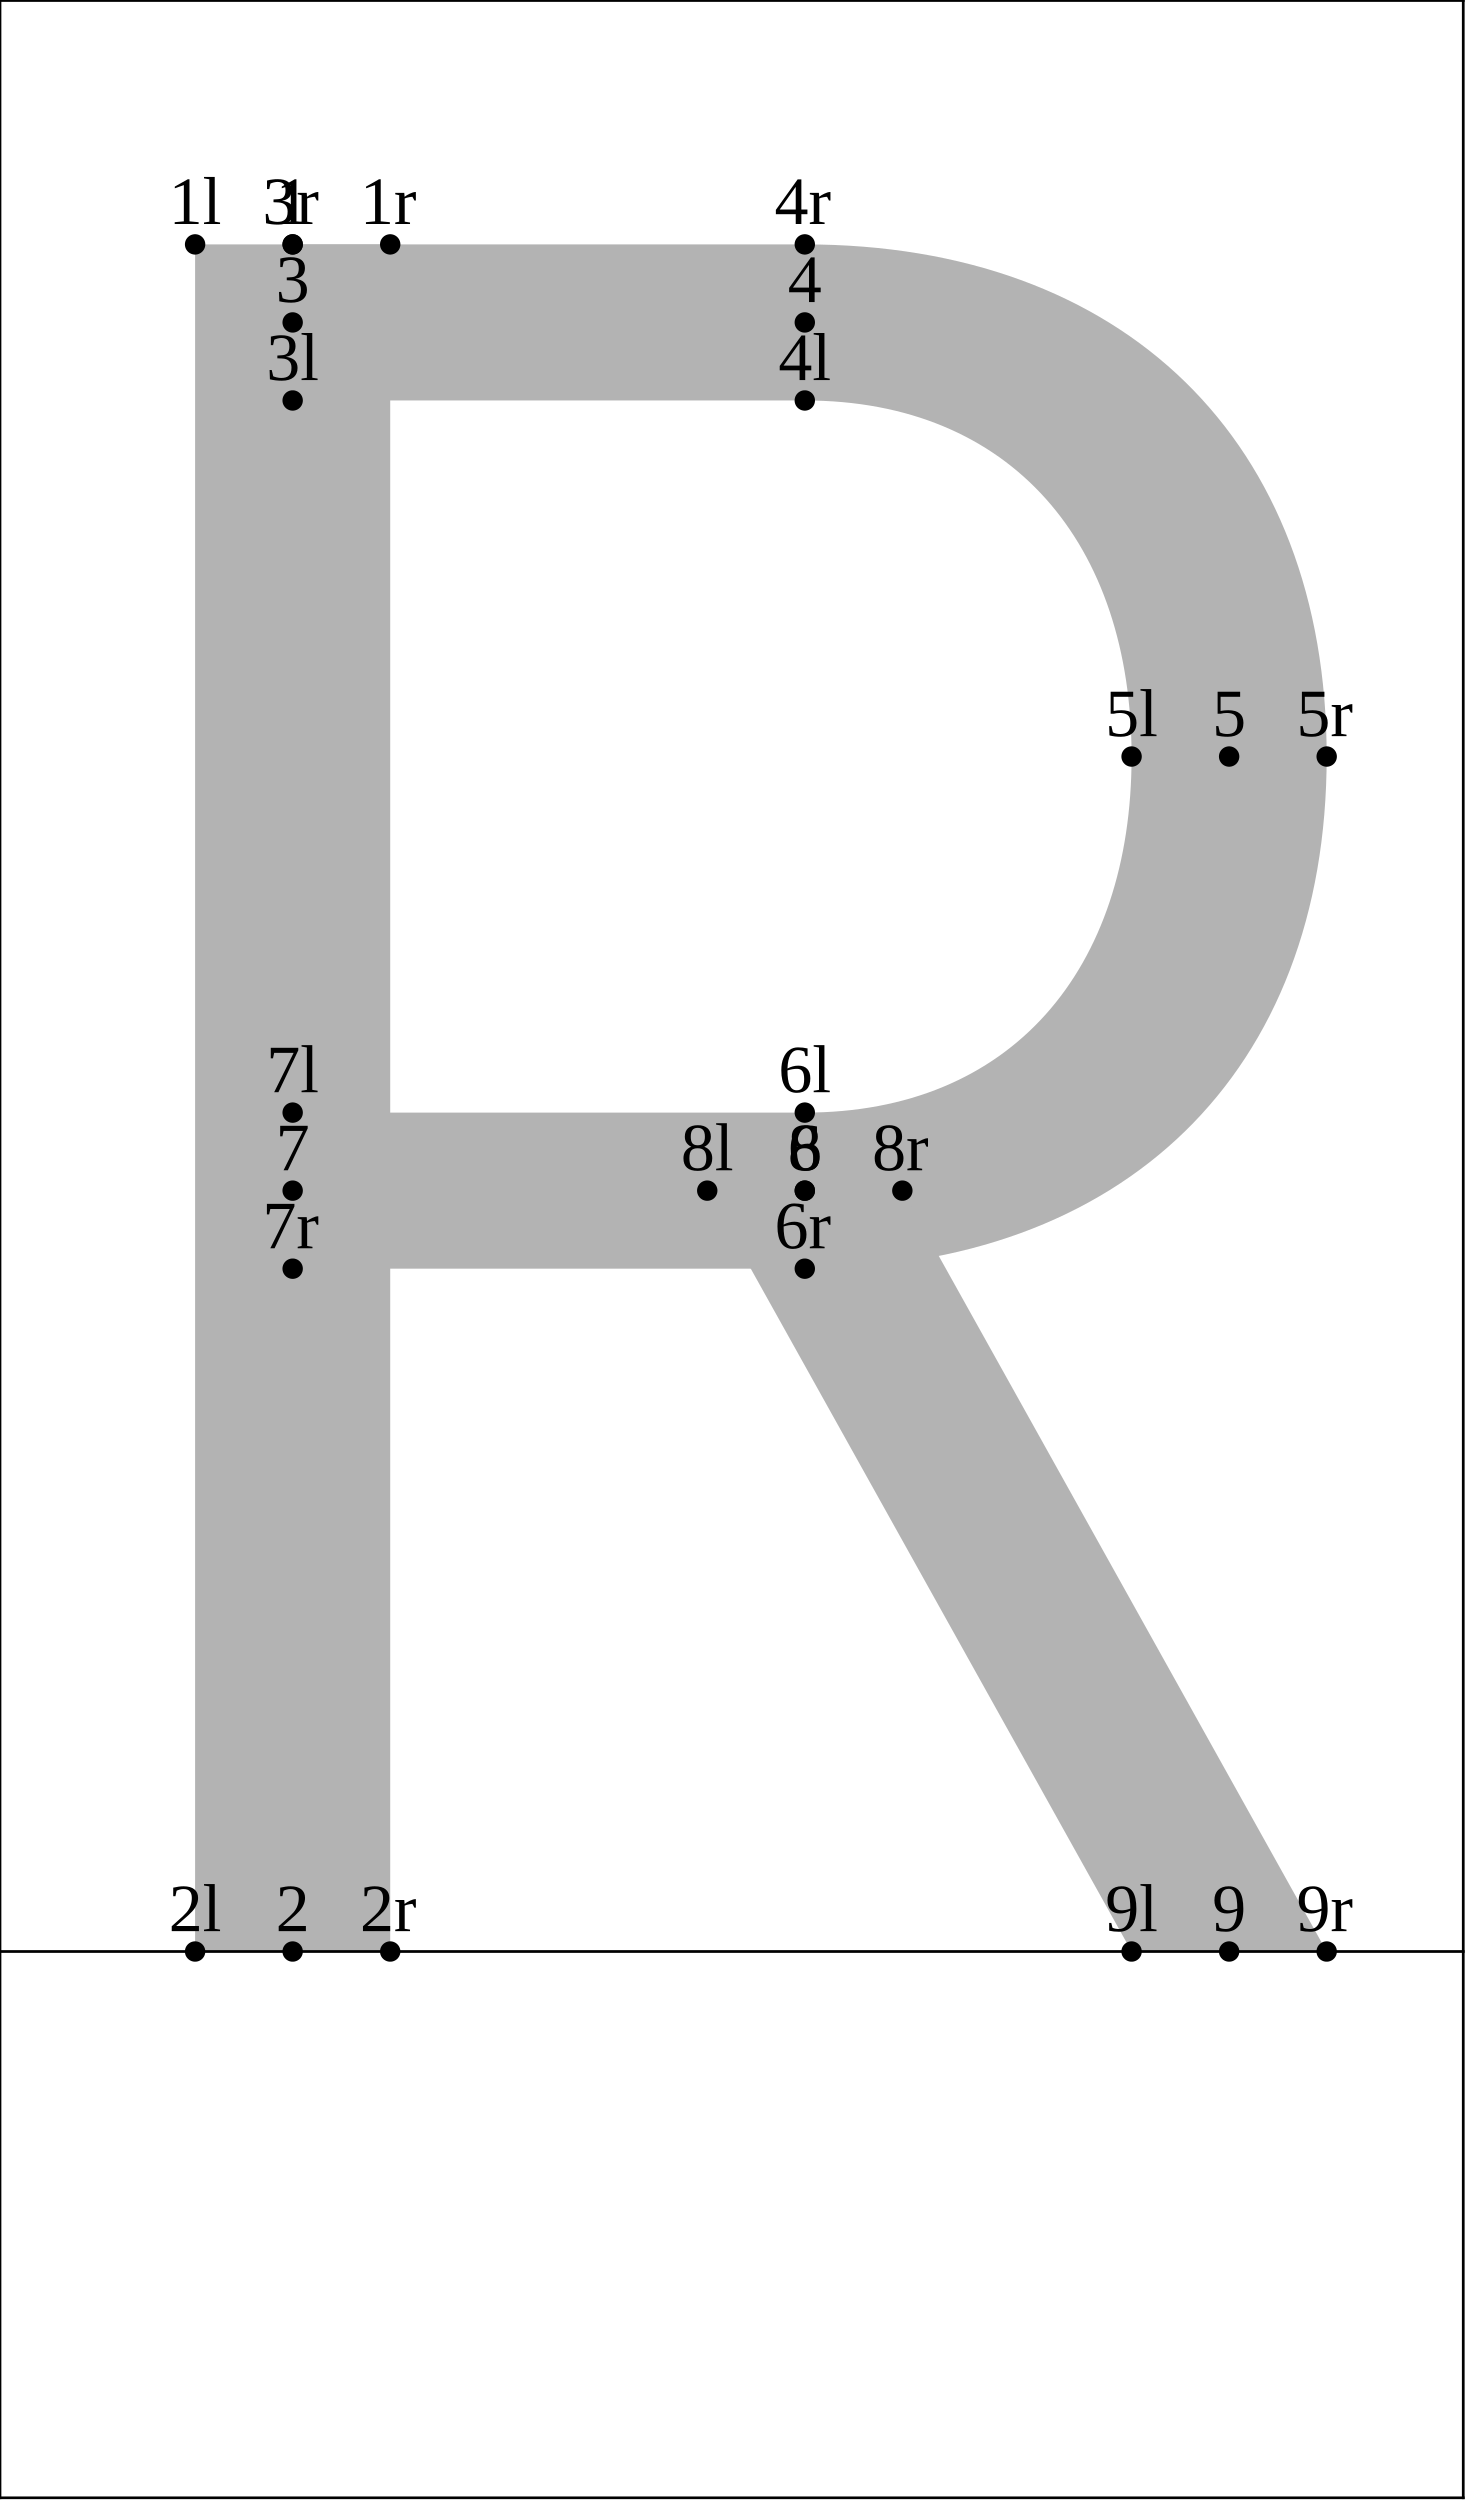
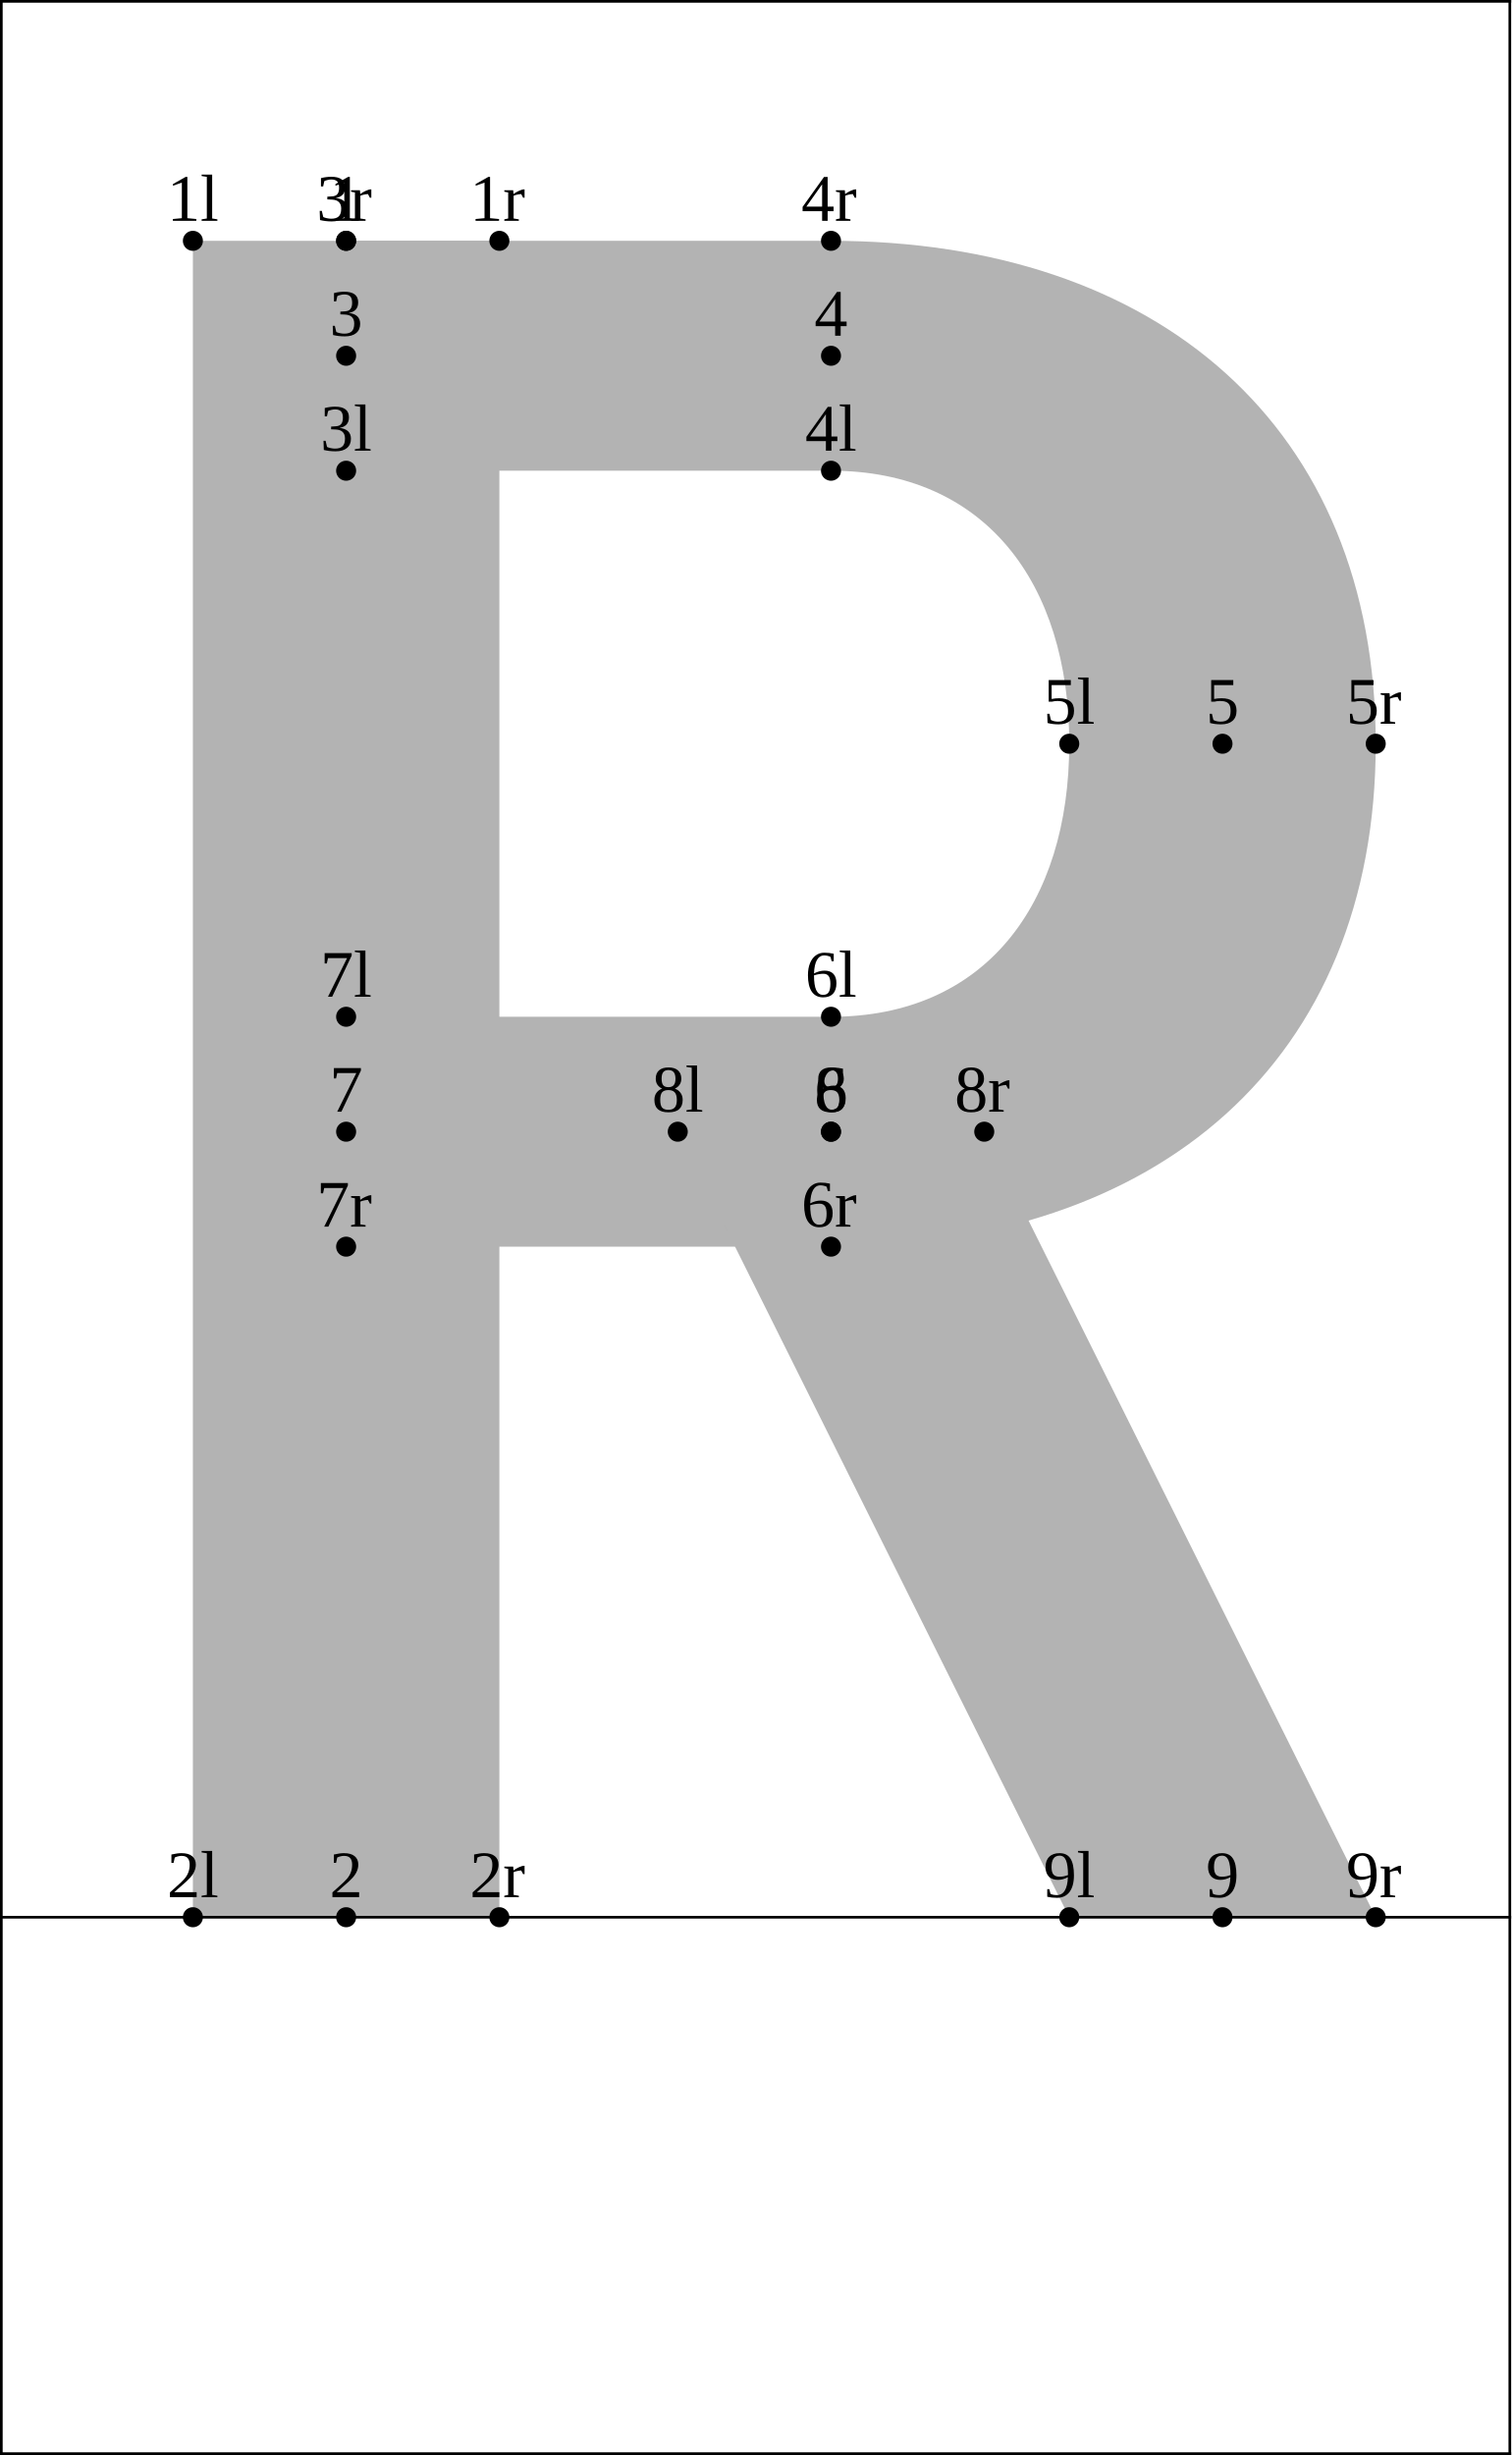
- <svg xmlns="http://www.w3.org/2000/svg" version="1.1" width="215.593" height="367.662" viewBox="0 0 215.593 367.662">
-   <path d="M28.692 35.942L57.385 35.942L57.385 287L28.692 287Z" style="fill: rgb(70%,70%,70%);stroke: none;" />
-   <path d="M43.039 35.942L118.357 35.942C165.169 35.942,195.108 64.749,195.108 111.26C195.108 157.772,165.169 186.578,118.357 186.578L43.039 186.578L43.039 163.625L118.357 163.625C148.758 163.625,166.416 142.56,166.416 111.26C166.416 79.96,148.758 58.896,118.357 58.896L43.039 58.896Z" style="fill: rgb(70%,70%,70%);stroke: none;" />
-   <path d="M132.703 175.101L195.108 287L166.416 287L104.01 175.101Z" style="fill: rgb(70%,70%,70%);stroke: none;" />
-   <g transform="translate(24.81805 32.94206)" style="fill: rgb(0%,0%,0%);">
+ <svg xmlns="http://www.w3.org/2000/svg" version="1.1" width="226.353" height="367.662" viewBox="0 0 226.353 367.662">
+   <path d="M28.892 36.065L74.8 36.065L74.8 287.123L28.892 287.123Z" style="fill: rgb(70%,70%,70%);stroke: none;" />
+   <path d="M51.846 36.065L124.475 36.065C173.326 36.065,206.068 63.842,206.068 111.384C206.068 158.925,173.326 186.702,124.475 186.702L51.846 186.702L51.846 152.271L124.475 152.271C147.504 152.271,160.161 135.49,160.161 111.384C160.161 87.278,147.504 70.496,124.475 70.496L51.846 70.496Z" style="fill: rgb(70%,70%,70%);stroke: none;" />
+   <path d="M147.429 169.486L206.068 287.123L160.161 287.123L101.521 169.486Z" style="fill: rgb(70%,70%,70%);stroke: none;" />
+   <g transform="translate(25.01805 33.06541)" style="fill: rgb(0%,0%,0%);">
    <text font-size="9.963">1l</text>
  </g>
-   <path d="M28.692 35.942l0 0" style="stroke:rgb(0%,0%,0%); stroke-width: 3;stroke-linecap: round;stroke-linejoin: round;stroke-miterlimit: 10;fill: none;" />
-   <g transform="translate(24.81805 284)" style="fill: rgb(0%,0%,0%);">
+   <path d="M28.892 36.065l0 0" style="stroke:rgb(0%,0%,0%); stroke-width: 3;stroke-linecap: round;stroke-linejoin: round;stroke-miterlimit: 10;fill: none;" />
+   <g transform="translate(25.01805 284.1234)" style="fill: rgb(0%,0%,0%);">
    <text font-size="9.963">2l</text>
  </g>
-   <path d="M28.692 287l0 0" style="stroke:rgb(0%,0%,0%); stroke-width: 3;stroke-linecap: round;stroke-linejoin: round;stroke-miterlimit: 10;fill: none;" />
-   <g transform="translate(39.16428 55.8959)" style="fill: rgb(0%,0%,0%);">
+   <path d="M28.892 287.123l0 0" style="stroke:rgb(0%,0%,0%); stroke-width: 3;stroke-linecap: round;stroke-linejoin: round;stroke-miterlimit: 10;fill: none;" />
+   <g transform="translate(47.97189 67.49646)" style="fill: rgb(0%,0%,0%);">
    <text font-size="9.963">3l</text>
  </g>
-   <path d="M43.039 58.896l0 0" style="stroke:rgb(0%,0%,0%); stroke-width: 3;stroke-linecap: round;stroke-linejoin: round;stroke-miterlimit: 10;fill: none;" />
-   <g transform="translate(114.4822 55.8959)" style="fill: rgb(0%,0%,0%);">
+   <path d="M51.846 70.496l0 0" style="stroke:rgb(0%,0%,0%); stroke-width: 3;stroke-linecap: round;stroke-linejoin: round;stroke-miterlimit: 10;fill: none;" />
+   <g transform="translate(120.6003 67.49646)" style="fill: rgb(0%,0%,0%);">
    <text font-size="9.963">4l</text>
  </g>
-   <path d="M118.357 58.896l0 0" style="stroke:rgb(0%,0%,0%); stroke-width: 3;stroke-linecap: round;stroke-linejoin: round;stroke-miterlimit: 10;fill: none;" />
-   <g transform="translate(162.5411 108.2602)" style="fill: rgb(0%,0%,0%);">
+   <path d="M124.475 70.496l0 0" style="stroke:rgb(0%,0%,0%); stroke-width: 3;stroke-linecap: round;stroke-linejoin: round;stroke-miterlimit: 10;fill: none;" />
+   <g transform="translate(156.2862 108.3836)" style="fill: rgb(0%,0%,0%);">
    <text font-size="9.963">5l</text>
  </g>
-   <path d="M166.416 111.26l0 0" style="stroke:rgb(0%,0%,0%); stroke-width: 3;stroke-linecap: round;stroke-linejoin: round;stroke-miterlimit: 10;fill: none;" />
-   <g transform="translate(114.4822 160.6245)" style="fill: rgb(0%,0%,0%);">
+   <path d="M160.161 111.384l0 0" style="stroke:rgb(0%,0%,0%); stroke-width: 3;stroke-linecap: round;stroke-linejoin: round;stroke-miterlimit: 10;fill: none;" />
+   <g transform="translate(120.6003 149.2707)" style="fill: rgb(0%,0%,0%);">
    <text font-size="9.963">6l</text>
  </g>
-   <path d="M118.357 163.625l0 0" style="stroke:rgb(0%,0%,0%); stroke-width: 3;stroke-linecap: round;stroke-linejoin: round;stroke-miterlimit: 10;fill: none;" />
-   <g transform="translate(39.16428 160.6245)" style="fill: rgb(0%,0%,0%);">
+   <path d="M124.475 152.271l0 0" style="stroke:rgb(0%,0%,0%); stroke-width: 3;stroke-linecap: round;stroke-linejoin: round;stroke-miterlimit: 10;fill: none;" />
+   <g transform="translate(47.97189 149.2707)" style="fill: rgb(0%,0%,0%);">
    <text font-size="9.963">7l</text>
  </g>
-   <path d="M43.039 163.625l0 0" style="stroke:rgb(0%,0%,0%); stroke-width: 3;stroke-linecap: round;stroke-linejoin: round;stroke-miterlimit: 10;fill: none;" />
-   <g transform="translate(100.1359 172.1014)" style="fill: rgb(0%,0%,0%);">
+   <path d="M51.846 152.271l0 0" style="stroke:rgb(0%,0%,0%); stroke-width: 3;stroke-linecap: round;stroke-linejoin: round;stroke-miterlimit: 10;fill: none;" />
+   <g transform="translate(97.64648 166.4862)" style="fill: rgb(0%,0%,0%);">
    <text font-size="9.963">8l</text>
  </g>
-   <path d="M104.01 175.101l0 0" style="stroke:rgb(0%,0%,0%); stroke-width: 3;stroke-linecap: round;stroke-linejoin: round;stroke-miterlimit: 10;fill: none;" />
-   <g transform="translate(162.5411 284)" style="fill: rgb(0%,0%,0%);">
+   <path d="M101.521 169.486l0 0" style="stroke:rgb(0%,0%,0%); stroke-width: 3;stroke-linecap: round;stroke-linejoin: round;stroke-miterlimit: 10;fill: none;" />
+   <g transform="translate(156.2862 284.1234)" style="fill: rgb(0%,0%,0%);">
    <text font-size="9.963">9l</text>
  </g>
-   <path d="M166.416 287l0 0" style="stroke:rgb(0%,0%,0%); stroke-width: 3;stroke-linecap: round;stroke-linejoin: round;stroke-miterlimit: 10;fill: none;" />
-   <g transform="translate(40.54797 32.94206)" style="fill: rgb(0%,0%,0%);">
+   <path d="M160.161 287.123l0 0" style="stroke:rgb(0%,0%,0%); stroke-width: 3;stroke-linecap: round;stroke-linejoin: round;stroke-miterlimit: 10;fill: none;" />
+   <g transform="translate(49.35561 33.06541)" style="fill: rgb(0%,0%,0%);">
    <text font-size="9.963">1</text>
  </g>
-   <path d="M43.039 35.942l0 0" style="stroke:rgb(0%,0%,0%); stroke-width: 3;stroke-linecap: round;stroke-linejoin: round;stroke-miterlimit: 10;fill: none;" />
-   <g transform="translate(40.54797 284)" style="fill: rgb(0%,0%,0%);">
+   <path d="M51.846 36.065l0 0" style="stroke:rgb(0%,0%,0%); stroke-width: 3;stroke-linecap: round;stroke-linejoin: round;stroke-miterlimit: 10;fill: none;" />
+   <g transform="translate(49.35561 284.1234)" style="fill: rgb(0%,0%,0%);">
    <text font-size="9.963">2</text>
  </g>
-   <path d="M43.039 287l0 0" style="stroke:rgb(0%,0%,0%); stroke-width: 3;stroke-linecap: round;stroke-linejoin: round;stroke-miterlimit: 10;fill: none;" />
-   <g transform="translate(40.54797 44.41899)" style="fill: rgb(0%,0%,0%);">
+   <path d="M51.846 287.123l0 0" style="stroke:rgb(0%,0%,0%); stroke-width: 3;stroke-linecap: round;stroke-linejoin: round;stroke-miterlimit: 10;fill: none;" />
+   <g transform="translate(49.35561 50.28093)" style="fill: rgb(0%,0%,0%);">
    <text font-size="9.963">3</text>
  </g>
-   <path d="M43.039 47.419l0 0" style="stroke:rgb(0%,0%,0%); stroke-width: 3;stroke-linecap: round;stroke-linejoin: round;stroke-miterlimit: 10;fill: none;" />
-   <g transform="translate(115.8659 44.41899)" style="fill: rgb(0%,0%,0%);">
+   <path d="M51.846 53.281l0 0" style="stroke:rgb(0%,0%,0%); stroke-width: 3;stroke-linecap: round;stroke-linejoin: round;stroke-miterlimit: 10;fill: none;" />
+   <g transform="translate(121.984 50.28093)" style="fill: rgb(0%,0%,0%);">
    <text font-size="9.963">4</text>
  </g>
-   <path d="M118.357 47.419l0 0" style="stroke:rgb(0%,0%,0%); stroke-width: 3;stroke-linecap: round;stroke-linejoin: round;stroke-miterlimit: 10;fill: none;" />
-   <g transform="translate(178.2711 108.2602)" style="fill: rgb(0%,0%,0%);">
+   <path d="M124.475 53.281l0 0" style="stroke:rgb(0%,0%,0%); stroke-width: 3;stroke-linecap: round;stroke-linejoin: round;stroke-miterlimit: 10;fill: none;" />
+   <g transform="translate(180.6237 108.3836)" style="fill: rgb(0%,0%,0%);">
    <text font-size="9.963">5</text>
  </g>
-   <path d="M180.762 111.26l0 0" style="stroke:rgb(0%,0%,0%); stroke-width: 3;stroke-linecap: round;stroke-linejoin: round;stroke-miterlimit: 10;fill: none;" />
-   <g transform="translate(115.8659 172.1014)" style="fill: rgb(0%,0%,0%);">
+   <path d="M183.114 111.384l0 0" style="stroke:rgb(0%,0%,0%); stroke-width: 3;stroke-linecap: round;stroke-linejoin: round;stroke-miterlimit: 10;fill: none;" />
+   <g transform="translate(121.984 166.4862)" style="fill: rgb(0%,0%,0%);">
    <text font-size="9.963">6</text>
  </g>
-   <path d="M118.357 175.101l0 0" style="stroke:rgb(0%,0%,0%); stroke-width: 3;stroke-linecap: round;stroke-linejoin: round;stroke-miterlimit: 10;fill: none;" />
-   <g transform="translate(40.54797 172.1014)" style="fill: rgb(0%,0%,0%);">
+   <path d="M124.475 169.486l0 0" style="stroke:rgb(0%,0%,0%); stroke-width: 3;stroke-linecap: round;stroke-linejoin: round;stroke-miterlimit: 10;fill: none;" />
+   <g transform="translate(49.35561 166.4862)" style="fill: rgb(0%,0%,0%);">
    <text font-size="9.963">7</text>
  </g>
-   <path d="M43.039 175.101l0 0" style="stroke:rgb(0%,0%,0%); stroke-width: 3;stroke-linecap: round;stroke-linejoin: round;stroke-miterlimit: 10;fill: none;" />
-   <g transform="translate(115.8659 172.1014)" style="fill: rgb(0%,0%,0%);">
+   <path d="M51.846 169.486l0 0" style="stroke:rgb(0%,0%,0%); stroke-width: 3;stroke-linecap: round;stroke-linejoin: round;stroke-miterlimit: 10;fill: none;" />
+   <g transform="translate(121.984 166.4862)" style="fill: rgb(0%,0%,0%);">
    <text font-size="9.963">8</text>
  </g>
-   <path d="M118.357 175.101l0 0" style="stroke:rgb(0%,0%,0%); stroke-width: 3;stroke-linecap: round;stroke-linejoin: round;stroke-miterlimit: 10;fill: none;" />
-   <g transform="translate(178.2711 284)" style="fill: rgb(0%,0%,0%);">
+   <path d="M124.475 169.486l0 0" style="stroke:rgb(0%,0%,0%); stroke-width: 3;stroke-linecap: round;stroke-linejoin: round;stroke-miterlimit: 10;fill: none;" />
+   <g transform="translate(180.6237 284.1234)" style="fill: rgb(0%,0%,0%);">
    <text font-size="9.963">9</text>
  </g>
-   <path d="M180.762 287l0 0" style="stroke:rgb(0%,0%,0%); stroke-width: 3;stroke-linecap: round;stroke-linejoin: round;stroke-miterlimit: 10;fill: none;" />
-   <g transform="translate(52.94318 32.94206)" style="fill: rgb(0%,0%,0%);">
+   <path d="M183.114 287.123l0 0" style="stroke:rgb(0%,0%,0%); stroke-width: 3;stroke-linecap: round;stroke-linejoin: round;stroke-miterlimit: 10;fill: none;" />
+   <g transform="translate(70.35843 33.06541)" style="fill: rgb(0%,0%,0%);">
    <text font-size="9.963">1r</text>
  </g>
-   <path d="M57.385 35.942l0 0" style="stroke:rgb(0%,0%,0%); stroke-width: 3;stroke-linecap: round;stroke-linejoin: round;stroke-miterlimit: 10;fill: none;" />
-   <g transform="translate(52.94318 284)" style="fill: rgb(0%,0%,0%);">
+   <path d="M74.8 36.065l0 0" style="stroke:rgb(0%,0%,0%); stroke-width: 3;stroke-linecap: round;stroke-linejoin: round;stroke-miterlimit: 10;fill: none;" />
+   <g transform="translate(70.35843 284.1234)" style="fill: rgb(0%,0%,0%);">
    <text font-size="9.963">2r</text>
  </g>
-   <path d="M57.385 287l0 0" style="stroke:rgb(0%,0%,0%); stroke-width: 3;stroke-linecap: round;stroke-linejoin: round;stroke-miterlimit: 10;fill: none;" />
-   <g transform="translate(38.59695 32.94206)" style="fill: rgb(0%,0%,0%);">
+   <path d="M74.8 287.123l0 0" style="stroke:rgb(0%,0%,0%); stroke-width: 3;stroke-linecap: round;stroke-linejoin: round;stroke-miterlimit: 10;fill: none;" />
+   <g transform="translate(47.40457 33.06541)" style="fill: rgb(0%,0%,0%);">
    <text font-size="9.963">3r</text>
  </g>
-   <path d="M43.039 35.942l0 0" style="stroke:rgb(0%,0%,0%); stroke-width: 3;stroke-linecap: round;stroke-linejoin: round;stroke-miterlimit: 10;fill: none;" />
-   <g transform="translate(113.9148 32.94206)" style="fill: rgb(0%,0%,0%);">
+   <path d="M51.846 36.065l0 0" style="stroke:rgb(0%,0%,0%); stroke-width: 3;stroke-linecap: round;stroke-linejoin: round;stroke-miterlimit: 10;fill: none;" />
+   <g transform="translate(120.033 33.06541)" style="fill: rgb(0%,0%,0%);">
    <text font-size="9.963">4r</text>
  </g>
-   <path d="M118.357 35.942l0 0" style="stroke:rgb(0%,0%,0%); stroke-width: 3;stroke-linecap: round;stroke-linejoin: round;stroke-miterlimit: 10;fill: none;" />
-   <g transform="translate(190.6663 108.2602)" style="fill: rgb(0%,0%,0%);">
+   <path d="M124.475 36.065l0 0" style="stroke:rgb(0%,0%,0%); stroke-width: 3;stroke-linecap: round;stroke-linejoin: round;stroke-miterlimit: 10;fill: none;" />
+   <g transform="translate(201.6265 108.3836)" style="fill: rgb(0%,0%,0%);">
    <text font-size="9.963">5r</text>
  </g>
-   <path d="M195.108 111.26l0 0" style="stroke:rgb(0%,0%,0%); stroke-width: 3;stroke-linecap: round;stroke-linejoin: round;stroke-miterlimit: 10;fill: none;" />
-   <g transform="translate(113.9148 183.5784)" style="fill: rgb(0%,0%,0%);">
+   <path d="M206.068 111.384l0 0" style="stroke:rgb(0%,0%,0%); stroke-width: 3;stroke-linecap: round;stroke-linejoin: round;stroke-miterlimit: 10;fill: none;" />
+   <g transform="translate(120.033 183.7017)" style="fill: rgb(0%,0%,0%);">
    <text font-size="9.963">6r</text>
  </g>
-   <path d="M118.357 186.578l0 0" style="stroke:rgb(0%,0%,0%); stroke-width: 3;stroke-linecap: round;stroke-linejoin: round;stroke-miterlimit: 10;fill: none;" />
-   <g transform="translate(38.59695 183.5784)" style="fill: rgb(0%,0%,0%);">
+   <path d="M124.475 186.702l0 0" style="stroke:rgb(0%,0%,0%); stroke-width: 3;stroke-linecap: round;stroke-linejoin: round;stroke-miterlimit: 10;fill: none;" />
+   <g transform="translate(47.40457 183.7017)" style="fill: rgb(0%,0%,0%);">
    <text font-size="9.963">7r</text>
  </g>
-   <path d="M43.039 186.578l0 0" style="stroke:rgb(0%,0%,0%); stroke-width: 3;stroke-linecap: round;stroke-linejoin: round;stroke-miterlimit: 10;fill: none;" />
-   <g transform="translate(128.2611 172.1014)" style="fill: rgb(0%,0%,0%);">
+   <path d="M51.846 186.702l0 0" style="stroke:rgb(0%,0%,0%); stroke-width: 3;stroke-linecap: round;stroke-linejoin: round;stroke-miterlimit: 10;fill: none;" />
+   <g transform="translate(142.9869 166.4862)" style="fill: rgb(0%,0%,0%);">
    <text font-size="9.963">8r</text>
  </g>
-   <path d="M132.703 175.101l0 0" style="stroke:rgb(0%,0%,0%); stroke-width: 3;stroke-linecap: round;stroke-linejoin: round;stroke-miterlimit: 10;fill: none;" />
-   <g transform="translate(190.6663 284)" style="fill: rgb(0%,0%,0%);">
+   <path d="M147.429 169.486l0 0" style="stroke:rgb(0%,0%,0%); stroke-width: 3;stroke-linecap: round;stroke-linejoin: round;stroke-miterlimit: 10;fill: none;" />
+   <g transform="translate(201.6265 284.1234)" style="fill: rgb(0%,0%,0%);">
    <text font-size="9.963">9r</text>
  </g>
-   <path d="M195.108 287l0 0" style="stroke:rgb(0%,0%,0%); stroke-width: 3;stroke-linecap: round;stroke-linejoin: round;stroke-miterlimit: 10;fill: none;" />
-   <path d="M0 287L215.193 287" style="stroke:rgb(0%,0%,0%); stroke-width: 0.4;stroke-linecap: square;stroke-linejoin: round;stroke-miterlimit: 10;fill: none;" />
-   <path d="M0 0.077L215.193 0.077" style="stroke:rgb(0%,0%,0%); stroke-width: 0.4;stroke-linecap: square;stroke-linejoin: round;stroke-miterlimit: 10;fill: none;" />
-   <path d="M0 367.339L215.193 367.339" style="stroke:rgb(0%,0%,0%); stroke-width: 0.4;stroke-linecap: square;stroke-linejoin: round;stroke-miterlimit: 10;fill: none;" />
-   <path d="M0 367.339L0 0.077" style="stroke:rgb(0%,0%,0%); stroke-width: 0.4;stroke-linecap: square;stroke-linejoin: round;stroke-miterlimit: 10;fill: none;" />
-   <path d="M215.193 367.339L215.193 0.077" style="stroke:rgb(0%,0%,0%); stroke-width: 0.4;stroke-linecap: square;stroke-linejoin: round;stroke-miterlimit: 10;fill: none;" />
+   <path d="M206.068 287.123l0 0" style="stroke:rgb(0%,0%,0%); stroke-width: 3;stroke-linecap: round;stroke-linejoin: round;stroke-miterlimit: 10;fill: none;" />
+   <path d="M0.2 287.123L226.153 287.123" style="stroke:rgb(0%,0%,0%); stroke-width: 0.4;stroke-linecap: square;stroke-linejoin: round;stroke-miterlimit: 10;fill: none;" />
+   <path d="M0.2 0.2L226.153 0.2" style="stroke:rgb(0%,0%,0%); stroke-width: 0.4;stroke-linecap: square;stroke-linejoin: round;stroke-miterlimit: 10;fill: none;" />
+   <path d="M0.2 367.462L226.153 367.462" style="stroke:rgb(0%,0%,0%); stroke-width: 0.4;stroke-linecap: square;stroke-linejoin: round;stroke-miterlimit: 10;fill: none;" />
+   <path d="M0.2 367.462L0.2 0.2" style="stroke:rgb(0%,0%,0%); stroke-width: 0.4;stroke-linecap: square;stroke-linejoin: round;stroke-miterlimit: 10;fill: none;" />
+   <path d="M226.153 367.462L226.153 0.2" style="stroke:rgb(0%,0%,0%); stroke-width: 0.4;stroke-linecap: square;stroke-linejoin: round;stroke-miterlimit: 10;fill: none;" />
</svg>
